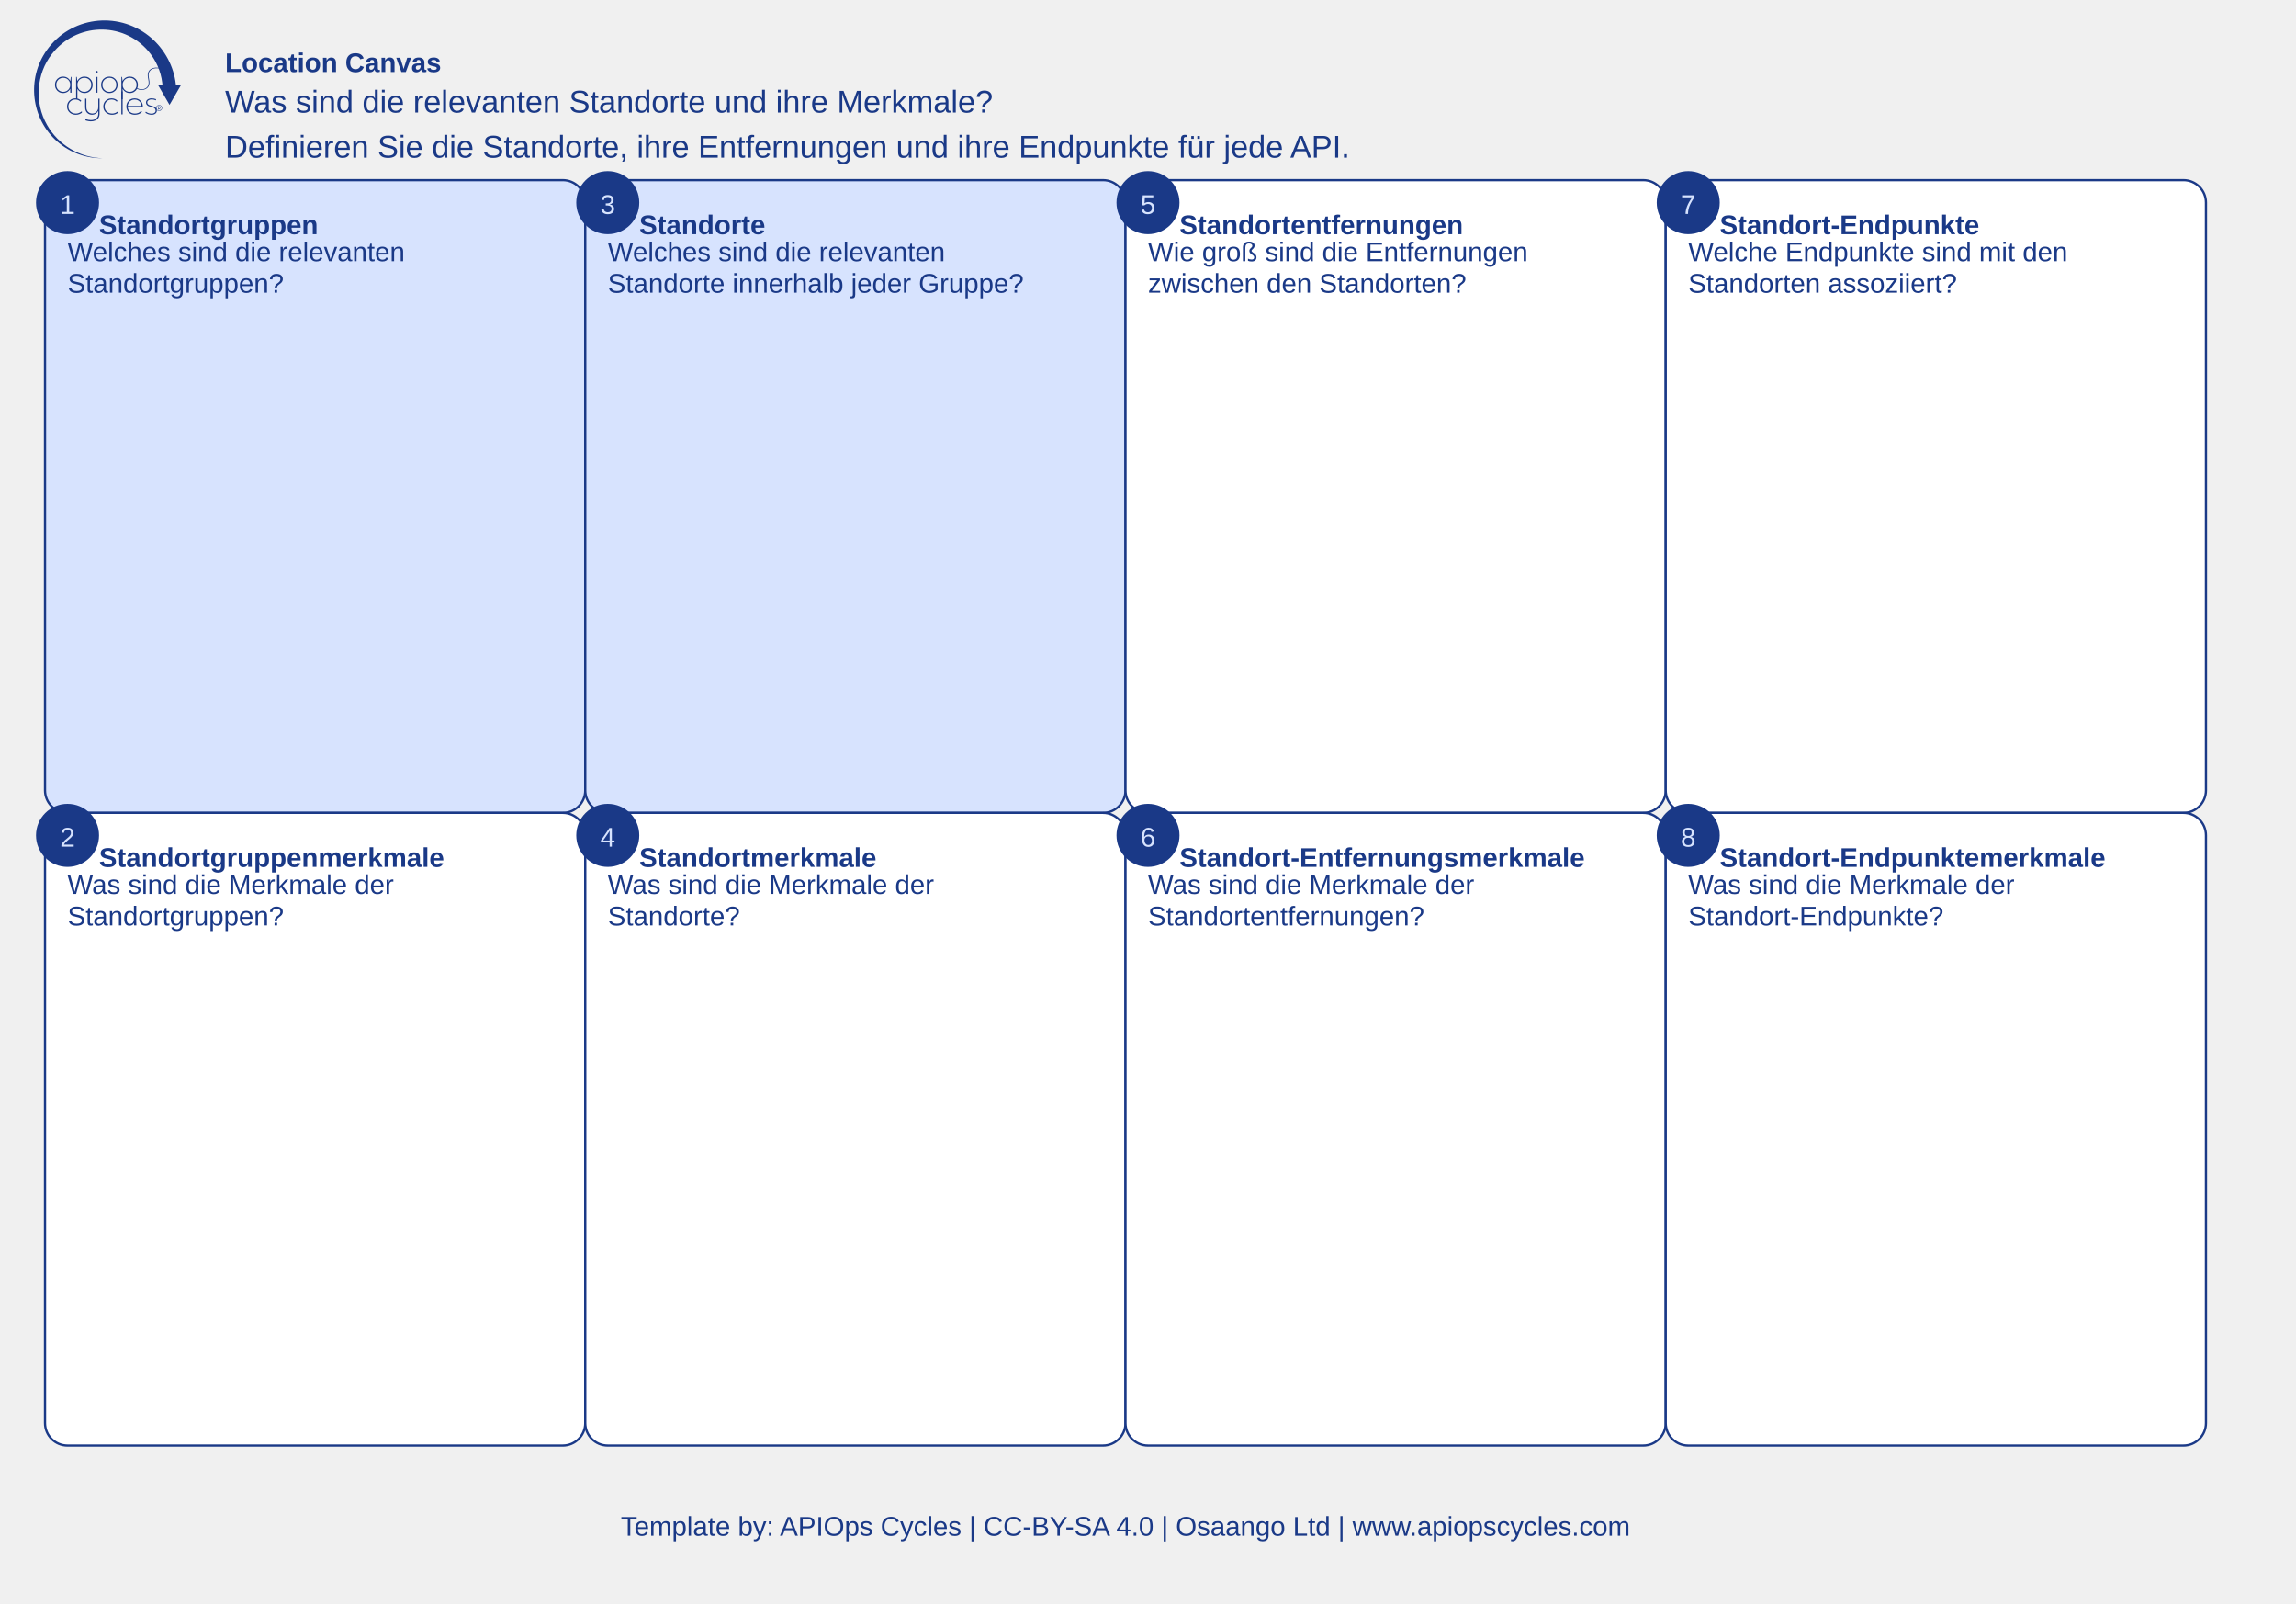
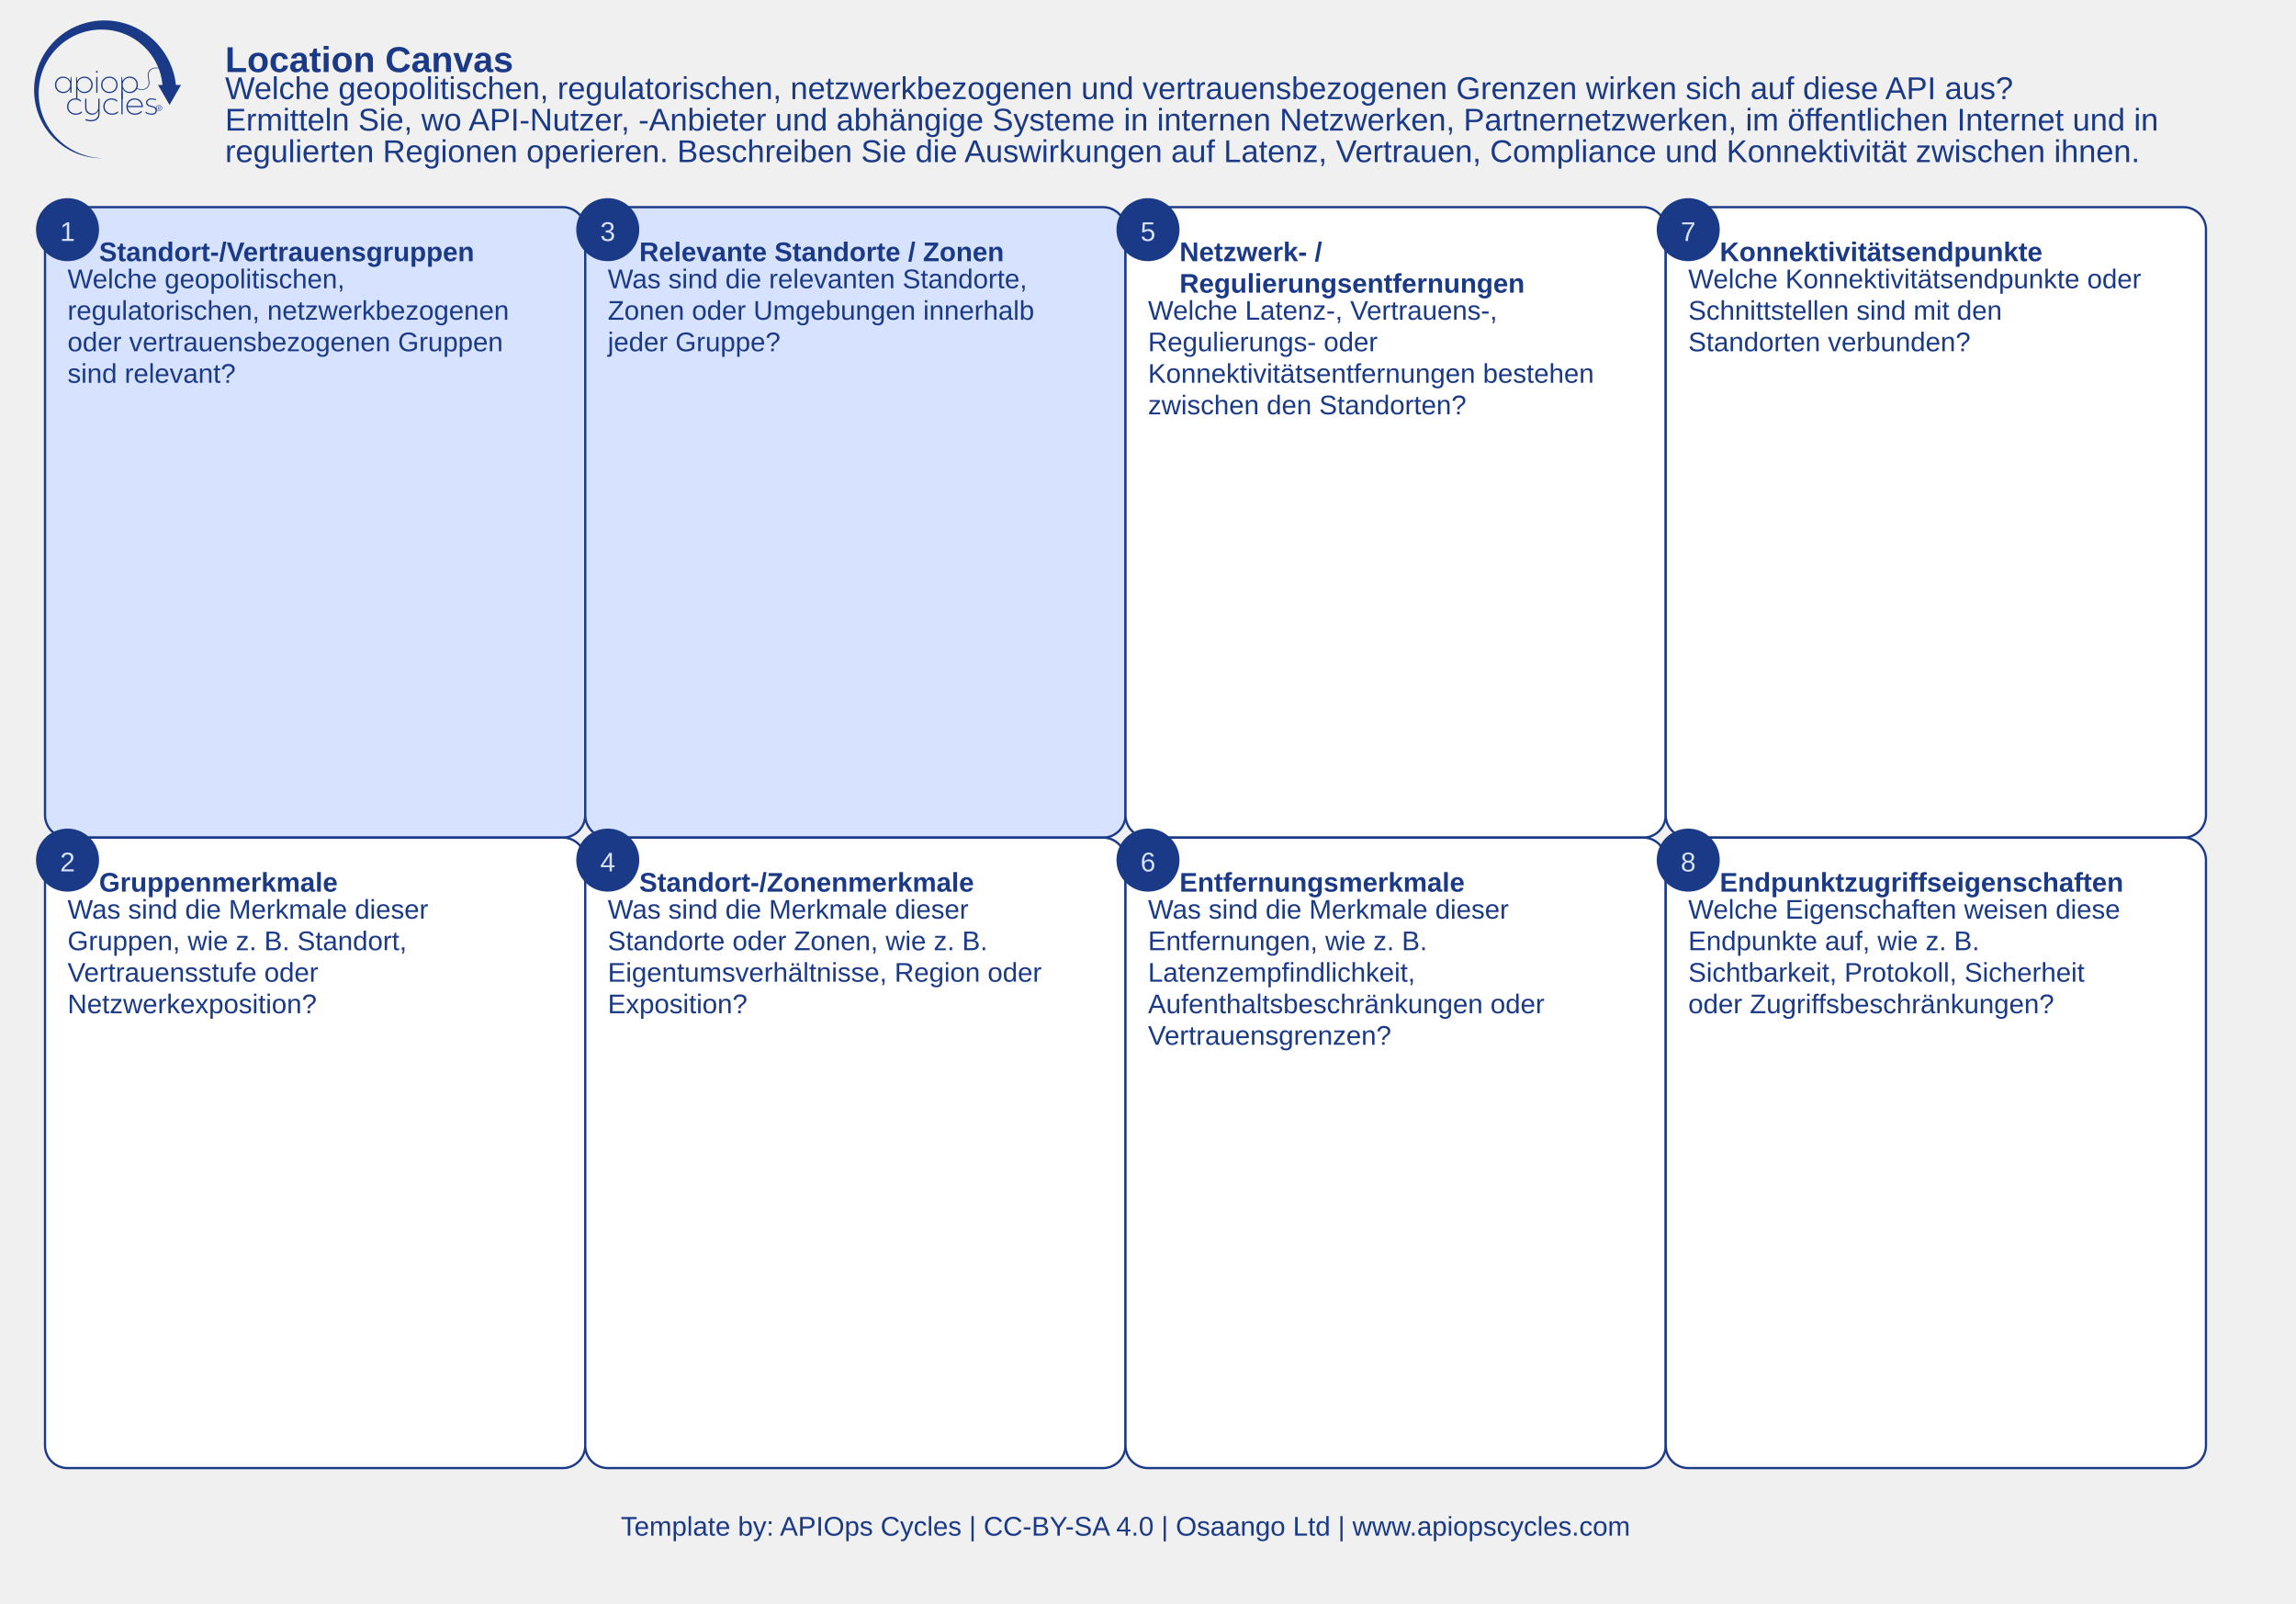
- <svg xmlns="http://www.w3.org/2000/svg" width="1020" height="712" font-family="Arial, sans-serif" font-size="12" style="background-color: #f5f5ff">
+ <svg xmlns="http://www.w3.org/2000/svg" width="1020" height="712" font-family="Arial, sans-serif" font-size="12" style="background-color: #f8fafc">
  <defs>
    <filter id="shadow">
      <feDropShadow dx="3" dy="3" stdDeviation="2" flood-color="rgba(0, 0, 0, 0.2)" />
    </filter>
  </defs>
  <g transform="translate(10, 5) scale(0.1,0.1)">
    <svg width="756" zoomAndPan="magnify" viewBox="0 0 567 567" height="756" preserveAspectRatio="xMidYMid meet" version="1.0" id="svg47">
      <defs id="defs5">
        <g id="g1" />
        <clipPath id="ecfbc6fc50">
          <path d="M 0.5 0 L 566.5 0 L 566.5 566 L 0.5 566 Z M 0.5 0 " clip-rule="nonzero" id="path1" />
        </clipPath>
        <clipPath id="4ee1efe14e">
          <path d="M 38 30 L 528.191 30 L 528.191 490 L 38 490 Z M 38 30 " clip-rule="nonzero" id="path2" />
        </clipPath>
        <clipPath id="631ef147b9">
          <path d="M 380 187 L 464 187 L 464 283 L 380 283 Z M 380 187 " clip-rule="nonzero" id="path3" />
        </clipPath>
        <clipPath id="dc9e064c61">
          <path d="M 463.609 187.988 L 458.23 287.418 L 379.734 283.168 L 385.113 183.742 Z M 463.609 187.988 " clip-rule="nonzero" id="path4" />
        </clipPath>
        <clipPath id="06f743e2a4">
          <path d="M 379.477 282.957 L 384.855 183.527 L 463.352 187.773 L 457.973 287.203 Z M 379.477 282.957 " clip-rule="nonzero" id="path5" />
        </clipPath>
      </defs>
      <g clip-path="url(#4ee1efe14e)" id="g8" style="fill:#1a3987;fill-opacity:1">
        <path fill="#ffffff" d="M 116.617 434.637 C 158.09 470.828 212.988 490.789 267.996 489.473 C 191.457 488.059 119.762 445.711 81.969 379.109 C 39.125 305.152 45.559 208.793 98.371 141.828 C 178.516 39.051 332.074 32.734 418.133 131.543 C 443.988 161.492 460.848 199.008 465.605 238.27 C 465.902 240.664 466.145 243.062 466.34 245.465 L 451.488 245.465 L 489.855 311.918 L 528.223 245.465 L 511.156 245.465 C 510.668 240.906 510.059 236.363 509.301 231.844 C 499.641 173.074 467.293 118.582 420.492 81.809 C 314.559 -1.688 159.801 18.852 81.219 129.086 C 13.043 224.371 27.914 357.969 116.617 434.637 " fill-opacity="1" fill-rule="nonzero" id="path8" style="fill:#1a3987;fill-opacity:1" />
      </g>
      <g fill="#ffffff" fill-opacity="1" id="g11" style="fill:#1a3987;fill-opacity:1">
        <g transform="translate(143.5886, 343.5815)" id="g10" style="fill:#1a3987;fill-opacity:1">
          <g id="g9" style="fill:#1a3987;fill-opacity:1">
            <path d="M 34.234 1.172 C 28.742 1.172 23.773 0.016 19.328 -2.297 C 14.879 -4.617 11.363 -7.844 8.781 -11.969 C 6.195 -16.094 4.906 -20.832 4.906 -26.188 C 4.906 -31.551 6.129 -36.273 8.578 -40.359 C 11.035 -44.453 14.32 -47.66 18.438 -49.984 C 22.562 -52.305 27.176 -53.469 32.281 -53.469 C 36.207 -53.469 39.938 -52.781 43.469 -51.406 C 47 -50.031 49.973 -47.938 52.391 -45.125 L 49.547 -42.391 C 47.516 -44.672 45.039 -46.43 42.125 -47.672 C 39.219 -48.922 35.938 -49.547 32.281 -49.547 C 28.031 -49.547 24.141 -48.562 20.609 -46.594 C 17.078 -44.633 14.281 -41.906 12.219 -38.406 C 10.156 -34.906 9.125 -30.832 9.125 -26.188 C 9.125 -21.613 10.234 -17.562 12.453 -14.031 C 14.68 -10.5 17.691 -7.734 21.484 -5.734 C 25.273 -3.742 29.523 -2.75 34.234 -2.75 C 38.098 -2.75 41.629 -3.453 44.828 -4.859 C 48.035 -6.266 51.176 -8.113 54.25 -10.406 L 54.25 -5.594 C 51.438 -3.438 48.363 -1.77 45.031 -0.594 C 41.695 0.582 38.098 1.172 34.234 1.172 Z M 34.234 1.172 " id="path9" style="fill:#1a3987;fill-opacity:1" />
          </g>
        </g>
      </g>
      <g fill="#ffffff" fill-opacity="1" id="g14" style="fill:#1a3987;fill-opacity:1">
        <g transform="translate(200.9774, 343.5815)" id="g13" style="fill:#1a3987;fill-opacity:1">
          <g id="g12" style="fill:#1a3987;fill-opacity:1">
            <path d="M 26.688 23.156 C 24.988 23.156 23.039 22.988 20.844 22.656 C 18.656 22.332 16.461 21.91 14.266 21.391 C 12.078 20.867 10.102 20.312 8.344 19.719 L 9.422 15.594 C 11.973 16.582 14.848 17.398 18.047 18.047 C 21.254 18.703 24.164 19.031 26.781 19.031 C 31.289 19.031 35.41 18.312 39.141 16.875 C 42.867 15.438 45.859 13.113 48.109 9.906 C 50.367 6.707 51.5 2.52 51.5 -2.656 L 51.5 -11.281 L 51.016 -11.281 C 49.055 -7.488 46.273 -4.461 42.672 -2.203 C 39.078 0.047 35.086 1.172 30.703 1.172 C 26.191 1.172 22.203 0.16 18.734 -1.859 C 15.273 -3.891 12.562 -6.77 10.594 -10.5 C 8.633 -14.227 7.656 -18.645 7.656 -23.75 L 7.656 -52.391 L 11.875 -52.391 L 11.875 -23.844 C 11.875 -19.52 12.723 -15.789 14.422 -12.656 C 16.117 -9.52 18.473 -7.098 21.484 -5.391 C 24.492 -3.691 27.895 -2.844 31.688 -2.844 C 35.352 -2.844 38.688 -3.738 41.688 -5.531 C 44.695 -7.332 47.082 -9.801 48.844 -12.938 C 50.613 -16.082 51.5 -19.719 51.5 -23.844 L 51.5 -52.391 L 55.719 -52.391 L 55.719 -2.656 C 55.719 3.301 54.395 8.191 51.75 12.016 C 49.102 15.848 45.586 18.66 41.203 20.453 C 36.816 22.254 31.977 23.156 26.688 23.156 Z M 26.688 23.156 " id="path11" style="fill:#1a3987;fill-opacity:1" />
          </g>
        </g>
      </g>
      <g fill="#ffffff" fill-opacity="1" id="g17" style="fill:#1a3987;fill-opacity:1">
        <g transform="translate(264.3502, 343.5815)" id="g16" style="fill:#1a3987;fill-opacity:1">
          <g id="g15" style="fill:#1a3987;fill-opacity:1">
            <path d="M 34.234 1.172 C 28.742 1.172 23.773 0.016 19.328 -2.297 C 14.879 -4.617 11.363 -7.844 8.781 -11.969 C 6.195 -16.094 4.906 -20.832 4.906 -26.188 C 4.906 -31.551 6.129 -36.273 8.578 -40.359 C 11.035 -44.453 14.32 -47.66 18.438 -49.984 C 22.562 -52.305 27.176 -53.469 32.281 -53.469 C 36.207 -53.469 39.938 -52.781 43.469 -51.406 C 47 -50.031 49.973 -47.938 52.391 -45.125 L 49.547 -42.391 C 47.516 -44.672 45.039 -46.43 42.125 -47.672 C 39.219 -48.922 35.938 -49.547 32.281 -49.547 C 28.031 -49.547 24.141 -48.562 20.609 -46.594 C 17.078 -44.633 14.281 -41.906 12.219 -38.406 C 10.156 -34.906 9.125 -30.832 9.125 -26.188 C 9.125 -21.613 10.234 -17.562 12.453 -14.031 C 14.68 -10.5 17.691 -7.734 21.484 -5.734 C 25.273 -3.742 29.523 -2.75 34.234 -2.75 C 38.098 -2.75 41.629 -3.453 44.828 -4.859 C 48.035 -6.266 51.176 -8.113 54.25 -10.406 L 54.25 -5.594 C 51.438 -3.438 48.363 -1.77 45.031 -0.594 C 41.695 0.582 38.098 1.172 34.234 1.172 Z M 34.234 1.172 " id="path14" style="fill:#1a3987;fill-opacity:1" />
          </g>
        </g>
      </g>
      <g fill="#ffffff" fill-opacity="1" id="g20" style="fill:#1a3987;fill-opacity:1">
        <g transform="translate(321.739, 343.5815)" id="g19" style="fill:#1a3987;fill-opacity:1">
          <g id="g18" style="fill:#1a3987;fill-opacity:1">
            <path d="M 7.656 0 L 7.656 -76.422 L 11.875 -76.422 L 11.875 0 Z M 7.656 0 " id="path17" style="fill:#1a3987;fill-opacity:1" />
          </g>
        </g>
      </g>
      <g fill="#ffffff" fill-opacity="1" id="g23" style="fill:#1a3987;fill-opacity:1">
        <g transform="translate(341.261, 343.5815)" id="g22" style="fill:#1a3987;fill-opacity:1">
          <g id="g21" style="fill:#1a3987;fill-opacity:1">
            <path d="M 33.266 1.172 C 27.566 1.172 22.594 0.016 18.344 -2.297 C 14.094 -4.617 10.789 -7.844 8.438 -11.969 C 6.082 -16.094 4.906 -20.832 4.906 -26.188 C 4.906 -31.551 6.129 -36.273 8.578 -40.359 C 11.035 -44.453 14.32 -47.66 18.438 -49.984 C 22.562 -52.305 27.176 -53.469 32.281 -53.469 C 37.383 -53.469 42.008 -52.305 46.156 -49.984 C 50.312 -47.66 53.598 -44.453 56.016 -40.359 C 58.441 -36.273 59.656 -31.551 59.656 -26.188 L 59.656 -24.328 L 9.219 -24.328 C 9.477 -20.078 10.641 -16.316 12.703 -13.047 C 14.766 -9.773 17.547 -7.238 21.047 -5.438 C 24.547 -3.645 28.617 -2.75 33.266 -2.75 C 37.316 -2.75 41.172 -3.5 44.828 -5 C 48.492 -6.508 51.602 -8.766 54.156 -11.766 L 56.906 -8.531 C 53.895 -5.133 50.328 -2.664 46.203 -1.125 C 42.086 0.406 37.773 1.172 33.266 1.172 Z M 9.219 -28.156 L 55.328 -28.156 C 55.066 -32.406 53.875 -36.133 51.75 -39.344 C 49.625 -42.551 46.875 -45.051 43.5 -46.844 C 40.133 -48.645 36.395 -49.547 32.281 -49.547 C 28.219 -49.547 24.504 -48.645 21.141 -46.844 C 17.773 -45.051 15.031 -42.551 12.906 -39.344 C 10.781 -36.133 9.551 -32.406 9.219 -28.156 Z M 9.219 -28.156 " id="path20" style="fill:#1a3987;fill-opacity:1" />
          </g>
        </g>
      </g>
      <g fill="#ffffff" fill-opacity="1" id="g26" style="fill:#1a3987;fill-opacity:1">
        <g transform="translate(405.8111, 343.5815)" id="g25" style="fill:#1a3987;fill-opacity:1">
          <g id="g24" style="fill:#1a3987;fill-opacity:1">
            <path d="M 24.328 1.172 C 20.211 1.172 16.367 0.52 12.797 -0.781 C 9.234 -2.094 6.145 -3.695 3.531 -5.594 L 5.203 -9.031 C 7.492 -7.195 10.27 -5.641 13.531 -4.359 C 16.801 -3.086 20.336 -2.453 24.141 -2.453 C 28.316 -2.453 31.613 -3.383 34.031 -5.25 C 36.457 -7.113 37.672 -9.516 37.672 -12.453 C 37.672 -15.535 36.656 -18.07 34.625 -20.062 C 32.602 -22.062 28.711 -23.648 22.953 -24.828 C 16.68 -26.129 12.234 -28.07 9.609 -30.656 C 6.992 -33.238 5.688 -36.426 5.688 -40.219 C 5.688 -42.645 6.453 -44.852 7.984 -46.844 C 9.523 -48.844 11.672 -50.445 14.422 -51.656 C 17.172 -52.863 20.375 -53.469 24.031 -53.469 C 27.102 -53.469 29.832 -53.207 32.219 -52.688 C 34.613 -52.164 36.859 -51.508 38.953 -50.719 L 38.953 -46.797 C 36.984 -47.648 34.77 -48.367 32.312 -48.953 C 29.863 -49.547 27.07 -49.844 23.938 -49.844 C 19.75 -49.844 16.363 -48.895 13.781 -47 C 11.195 -45.102 9.906 -42.844 9.906 -40.219 C 9.906 -38.457 10.312 -36.836 11.125 -35.359 C 11.945 -33.891 13.406 -32.582 15.5 -31.438 C 17.594 -30.301 20.602 -29.305 24.531 -28.453 C 30.938 -27.078 35.43 -25.098 38.016 -22.516 C 40.598 -19.93 41.891 -16.613 41.891 -12.562 C 41.891 -8.633 40.301 -5.363 37.125 -2.75 C 33.957 -0.133 29.691 1.172 24.328 1.172 Z M 24.328 1.172 " id="path23" style="fill:#1a3987;fill-opacity:1" />
          </g>
        </g>
      </g>
      <g fill="#ffffff" fill-opacity="1" id="g29" style="fill:#1a3987;fill-opacity:1">
        <g transform="translate(103.1736,271.3029)" id="g28" style="fill:#1a3987;fill-opacity:1">
          <g id="g27" style="fill:#1a3987;fill-opacity:1">
            <path d="m 31.969,1.188 c -4.98,0 -9.508,-1.164 -13.578,-3.484 -4.062,-2.332 -7.293,-5.566 -9.688,-9.703 -2.398,-4.133 -3.594,-8.891 -3.594,-14.266 0,-5.375 1.195,-10.109 3.594,-14.203 2.395,-4.102 5.625,-7.316 9.688,-9.641 4.07,-2.332 8.598,-3.5 13.578,-3.5 5.188,0 9.875,1.262 14.062,3.781 4.195,2.523 7.414,5.98 9.656,10.375 h 0.578 L 57.844,-52.531 h 2.266 V 0 H 55.875 V -12.297 H 55.281 C 52.988,-8.098 49.789,-4.801 45.688,-2.406 41.594,-0.008 37.02,1.188 31.969,1.188 Z M 32.562,-2.75 c 4.332,0 8.25,-1 11.75,-3 3.508,-2 6.297,-4.77 8.359,-8.312 2.07,-3.539 3.109,-7.609 3.109,-12.203 0,-4.656 -1.039,-8.738 -3.109,-12.25 -2.062,-3.508 -4.852,-6.242 -8.359,-8.203 -3.5,-1.969 -7.418,-2.953 -11.75,-2.953 -4.262,0 -8.148,0.984 -11.656,2.953 -3.512,1.961 -6.32,4.695 -8.422,8.203 -2.094,3.512 -3.141,7.594 -3.141,12.25 0,4.594 1.031,8.664 3.094,12.203 2.07,3.543 4.879,6.312 8.422,8.312 3.539,2 7.441,3 11.703,3 z m 0,0" id="path26" style="fill:#1a3987;fill-opacity:1" />
          </g>
        </g>
      </g>
      <g fill="#ffffff" fill-opacity="1" id="g32" style="fill:#1a3987;fill-opacity:1">
        <g transform="translate(170.9521,271.3029)" id="g31" style="fill:#1a3987;fill-opacity:1">
          <g id="g30" style="fill:#1a3987;fill-opacity:1">
            <path d="M 7.672,21.734 V -52.531 H 9.938 l 1.578,13.078 H 12 c 2.289,-4.395 5.535,-7.852 9.734,-10.375 4.195,-2.52 8.891,-3.781 14.078,-3.781 4.977,0 9.5,1.168 13.562,3.5 4.07,2.324 7.305,5.539 9.703,9.641 2.395,4.094 3.594,8.828 3.594,14.203 0,5.375 -1.199,10.133 -3.594,14.266 C 56.68,-7.863 53.445,-4.629 49.375,-2.297 45.312,0.023 40.789,1.188 35.812,1.188 30.82,1.188 26.258,-0.008 22.125,-2.406 18,-4.801 14.789,-8.066 12.5,-12.203 h -0.594 v 33.938 z M 35.219,-2.75 c 4.258,0 8.145,-1 11.656,-3 3.508,-2 6.297,-4.77 8.359,-8.312 2.07,-3.539 3.109,-7.609 3.109,-12.203 0,-4.656 -1.039,-8.738 -3.109,-12.25 -2.062,-3.508 -4.852,-6.242 -8.359,-8.203 -3.512,-1.969 -7.398,-2.953 -11.656,-2.953 -4.262,0 -8.164,0.984 -11.703,2.953 -3.543,1.961 -6.352,4.695 -8.422,8.203 -2.062,3.512 -3.094,7.594 -3.094,12.25 0,4.594 1.031,8.664 3.094,12.203 2.07,3.543 4.879,6.312 8.422,8.312 3.539,2 7.441,3 11.703,3 z m 0,0" id="path29" style="fill:#1a3987;fill-opacity:1" />
          </g>
        </g>
      </g>
      <g fill="#ffffff" fill-opacity="1" id="g35" style="fill:#1a3987;fill-opacity:1">
        <g transform="translate(238.2387, 271.3029)" id="g34" style="fill:#1a3987;fill-opacity:1">
          <g id="g33" style="fill:#1a3987;fill-opacity:1">
            <path d="M 9.438 -66.406 C 8.594 -66.406 7.859 -66.711 7.234 -67.328 C 6.609 -67.953 6.297 -68.691 6.297 -69.547 C 6.297 -70.398 6.609 -71.117 7.234 -71.703 C 7.859 -72.297 8.594 -72.594 9.438 -72.594 C 10.289 -72.594 11.016 -72.297 11.609 -71.703 C 12.203 -71.117 12.5 -70.398 12.5 -69.547 C 12.5 -68.691 12.203 -67.953 11.609 -67.328 C 11.016 -66.711 10.289 -66.406 9.438 -66.406 Z M 7.281 0 L 7.281 -52.531 L 11.609 -52.531 L 11.609 0 Z M 7.281 0 " id="path32" style="fill:#1a3987;fill-opacity:1" />
          </g>
        </g>
      </g>
      <g fill="#ffffff" fill-opacity="1" id="g38" style="fill:#1a3987;fill-opacity:1">
        <g transform="translate(257.0278,271.3029)" id="g37" style="fill:#1a3987;fill-opacity:1">
          <g id="g36" style="fill:#1a3987;fill-opacity:1">
            <path d="m 32.359,1.188 c -5.117,0 -9.742,-1.164 -13.875,-3.484 -4.125,-2.332 -7.418,-5.566 -9.875,-9.703 -2.461,-4.133 -3.688,-8.891 -3.688,-14.266 0,-5.375 1.227,-10.109 3.688,-14.203 2.457,-4.102 5.75,-7.316 9.875,-9.641 4.133,-2.332 8.758,-3.5 13.875,-3.5 5.113,0 9.738,1.168 13.875,3.5 4.133,2.324 7.43,5.539 9.891,9.641 2.457,4.094 3.688,8.828 3.688,14.203 0,5.375 -1.23,10.133 -3.688,14.266 -2.461,4.137 -5.758,7.371 -9.891,9.703 -4.137,2.32 -8.762,3.484 -13.875,3.484 z m 0,-3.938 c 4.332,0 8.254,-1 11.766,-3 3.508,-2 6.297,-4.77 8.359,-8.312 2.062,-3.539 3.094,-7.609 3.094,-12.203 0,-4.656 -1.031,-8.738 -3.094,-12.25 -2.062,-3.508 -4.852,-6.242 -8.359,-8.203 -3.512,-1.969 -7.434,-2.953 -11.766,-2.953 -4.262,0 -8.164,0.984 -11.703,2.953 -3.543,1.961 -6.344,4.695 -8.406,8.203 -2.062,3.512 -3.094,7.594 -3.094,12.25 0,4.594 1.031,8.664 3.094,12.203 2.062,3.543 4.863,6.312 8.406,8.312 3.539,2 7.441,3 11.703,3 z m 0,0" id="path35" style="fill:#1a3987;fill-opacity:1" />
          </g>
        </g>
      </g>
      <g fill="#ffffff" fill-opacity="1" id="g41" style="fill:#1a3987;fill-opacity:1">
        <g transform="translate(321.7568,271.3029)" id="g40" style="fill:#1a3987;fill-opacity:1">
          <g id="g39" style="fill:#1a3987;fill-opacity:1">
            <path d="M 7.672,21.734 V -52.531 H 9.938 l 1.578,13.078 H 12 c 2.289,-4.395 5.535,-7.852 9.734,-10.375 4.195,-2.52 8.891,-3.781 14.078,-3.781 4.977,0 9.5,1.168 13.562,3.5 4.07,2.324 7.305,5.539 9.703,9.641 2.395,4.094 3.594,8.828 3.594,14.203 0,5.375 -1.199,10.133 -3.594,14.266 C 56.68,-7.863 53.445,-4.629 49.375,-2.297 45.312,0.023 40.789,1.188 35.812,1.188 30.82,1.188 26.258,-0.008 22.125,-2.406 18,-4.801 14.789,-8.066 12.5,-12.203 h -0.594 v 33.938 z M 35.219,-2.75 c 4.258,0 8.145,-1 11.656,-3 3.508,-2 6.297,-4.77 8.359,-8.312 2.07,-3.539 3.109,-7.609 3.109,-12.203 0,-4.656 -1.039,-8.738 -3.109,-12.25 -2.062,-3.508 -4.852,-6.242 -8.359,-8.203 -3.512,-1.969 -7.398,-2.953 -11.656,-2.953 -4.262,0 -8.164,0.984 -11.703,2.953 -3.543,1.961 -6.352,4.695 -8.422,8.203 -2.062,3.512 -3.094,7.594 -3.094,12.25 0,4.594 1.031,8.664 3.094,12.203 2.07,3.543 4.879,6.312 8.422,8.312 3.539,2 7.441,3 11.703,3 z m 0,0" id="path38" style="fill:#1a3987;fill-opacity:1" />
          </g>
        </g>
      </g>
      <g fill="#ffffff" fill-opacity="1" id="g44" style="fill:#1a3987;fill-opacity:1">
        <g transform="translate(443.0016, 344.7426)" id="g43" style="fill:#1a3987;fill-opacity:1">
          <g id="g42" style="fill:#1a3987;fill-opacity:1">
            <path d="M 12.016 -12.578 C 10.18 -12.578 8.504 -13.008 6.984 -13.875 C 5.461 -14.75 4.242 -15.93 3.328 -17.422 C 2.41 -18.91 1.953 -20.602 1.953 -22.5 C 1.953 -24.426 2.41 -26.133 3.328 -27.625 C 4.242 -29.113 5.461 -30.289 6.984 -31.156 C 8.504 -32.031 10.18 -32.469 12.016 -32.469 C 13.879 -32.469 15.586 -32.031 17.141 -31.156 C 18.691 -30.289 19.926 -29.113 20.844 -27.625 C 21.758 -26.133 22.219 -24.426 22.219 -22.5 C 22.219 -20.602 21.758 -18.91 20.844 -17.422 C 19.926 -15.93 18.691 -14.75 17.141 -13.875 C 15.586 -13.008 13.879 -12.578 12.016 -12.578 Z M 12.016 -13.922 C 13.691 -13.922 15.172 -14.285 16.453 -15.016 C 17.742 -15.742 18.766 -16.754 19.516 -18.047 C 20.266 -19.336 20.641 -20.82 20.641 -22.5 C 20.641 -24.207 20.266 -25.703 19.516 -26.984 C 18.766 -28.273 17.742 -29.285 16.453 -30.016 C 15.172 -30.742 13.691 -31.109 12.016 -31.109 C 10.398 -31.109 8.957 -30.742 7.688 -30.016 C 6.414 -29.285 5.414 -28.273 4.688 -26.984 C 3.957 -25.703 3.594 -24.207 3.594 -22.5 C 3.594 -20.82 3.957 -19.336 4.688 -18.047 C 5.414 -16.754 6.414 -15.742 7.688 -15.016 C 8.957 -14.285 10.398 -13.922 12.016 -13.922 Z M 8.578 -16.859 L 8.578 -28.312 L 11.547 -28.312 C 13.285 -28.312 14.539 -27.879 15.312 -27.016 C 16.094 -26.148 16.484 -25.109 16.484 -23.891 C 16.484 -23.086 16.281 -22.352 15.875 -21.688 C 15.477 -21.02 14.875 -20.516 14.062 -20.172 L 16.484 -16.859 L 14.672 -16.859 L 12.578 -19.75 L 10.109 -19.75 L 10.109 -16.859 Z M 10.109 -20.906 L 11.453 -20.906 C 12.766 -20.906 13.664 -21.188 14.156 -21.75 C 14.656 -22.312 14.906 -23.023 14.906 -23.891 C 14.906 -24.797 14.656 -25.551 14.156 -26.156 C 13.664 -26.758 12.766 -27.062 11.453 -27.062 L 10.109 -27.062 Z M 10.109 -20.906 " id="path41" style="fill:#1a3987;fill-opacity:1" />
          </g>
        </g>
      </g>
      <g clip-path="url(#631ef147b9)" id="g47" transform="matrix(0.9917124,0,0,0.7826673,3.840058,40.77719)" style="fill:#1a3987;fill-opacity:1">
        <g clip-path="url(#dc9e064c61)" id="g46" style="fill:#1a3987;fill-opacity:1">
          <g clip-path="url(#06f743e2a4)" id="g45" style="fill:#1a3987;fill-opacity:1">
            <path fill="#ffffff" d="m 380.312,275.602 c -0.469,0.598 -0.363,1.461 0.23,1.93 5.379,4.219 12.348,6.117 19.121,5.199 6.773,-0.918 12.988,-4.594 17.051,-10.094 4.625,-6.254 6.59,-14.914 5.836,-25.734 -0.27,-3.887 -0.832,-7.789 -1.375,-11.559 -0.668,-4.652 -1.359,-9.465 -1.492,-14.203 -0.188,-6.918 0.91,-16.555 7.211,-23.152 3.93,-4.113 9.719,-6.754 16.297,-7.43 5.484,-0.566 11.523,0.164 18.465,2.23 0.727,0.215 1.492,-0.199 1.707,-0.926 0.031,-0.105 0.051,-0.211 0.059,-0.32 0.031,-0.617 -0.359,-1.203 -0.98,-1.387 -7.297,-2.172 -13.684,-2.934 -19.531,-2.332 -7.23,0.746 -13.621,3.68 -18,8.266 -6.957,7.281 -8.176,17.684 -7.973,25.129 0.133,4.895 0.84,9.785 1.52,14.516 0.535,3.723 1.09,7.57 1.352,11.359 0.707,10.148 -1.078,18.195 -5.301,23.91 -3.57,4.832 -9.258,8.199 -15.211,9.004 -5.953,0.805 -12.328,-0.93 -17.055,-4.637 -0.598,-0.469 -1.461,-0.367 -1.93,0.23 z m 0,0" fill-opacity="1" fill-rule="nonzero" id="path44" style="fill:#1a3987;fill-opacity:1" />
          </g>
        </g>
      </g>
    </svg>
  </g>
-   <text x="100" y="32" font-weight="bold" fill="#1a3987">Location Canvas</text>
-   <text x="100" y="50" text-anchor="start" font-family="Arial, sans-serif" font-size="14" fill="#1a3987">Was sind die relevanten Standorte und ihre Merkmale?</text>
-   <text x="100" y="70" text-anchor="start" font-family="Arial, sans-serif" font-size="14" fill="#1a3987">Definieren Sie die Standorte, ihre Entfernungen und ihre Endpunkte für jede API.</text>
-   <rect x="20" y="80" width="240" height="281" fill="#d7e3fe" stroke="#1a3987" rx="10" ry="10" />
-   <circle cx="30" cy="90" r="14" fill="#1a3987" />
-   <text x="30" y="95" text-anchor="middle" font-family="Arial, sans-serif" font-size="12" fill="#d7e3fe">1</text>
-   <text x="44" y="104" font-weight="bold" fill="#1a3987">Standortgruppen</text>
-   <text x="30" y="116" fill="#1a3987">
-     <tspan>Welches sind die relevanten</tspan>
-     <tspan x="30" dy="14">Standortgruppen?</tspan>
-   </text>
-   <rect x="20" y="361" width="240" height="281" fill="#ffffff" stroke="#1a3987" rx="10" ry="10" />
-   <circle cx="30" cy="371" r="14" fill="#1a3987" />
-   <text x="30" y="376" text-anchor="middle" font-family="Arial, sans-serif" font-size="12" fill="#d7e3fe">2</text>
-   <text x="44" y="385" font-weight="bold" fill="#1a3987">Standortgruppenmerkmale</text>
-   <text x="30" y="397" fill="#1a3987">
-     <tspan>Was sind die Merkmale der</tspan>
-     <tspan x="30" dy="14">Standortgruppen?</tspan>
-   </text>
-   <rect x="260" y="80" width="240" height="281" fill="#d7e3fe" stroke="#1a3987" rx="10" ry="10" />
-   <circle cx="270" cy="90" r="14" fill="#1a3987" />
-   <text x="270" y="95" text-anchor="middle" font-family="Arial, sans-serif" font-size="12" fill="#d7e3fe">3</text>
-   <text x="284" y="104" font-weight="bold" fill="#1a3987">Standorte</text>
-   <text x="270" y="116" fill="#1a3987">
-     <tspan>Welches sind die relevanten</tspan>
-     <tspan x="270" dy="14">Standorte innerhalb jeder Gruppe?</tspan>
-   </text>
-   <rect x="260" y="361" width="240" height="281" fill="#ffffff" stroke="#1a3987" rx="10" ry="10" />
-   <circle cx="270" cy="371" r="14" fill="#1a3987" />
-   <text x="270" y="376" text-anchor="middle" font-family="Arial, sans-serif" font-size="12" fill="#d7e3fe">4</text>
-   <text x="284" y="385" font-weight="bold" fill="#1a3987">Standortmerkmale</text>
-   <text x="270" y="397" fill="#1a3987">
-     <tspan>Was sind die Merkmale der</tspan>
-     <tspan x="270" dy="14">Standorte?</tspan>
-   </text>
-   <rect x="500" y="80" width="240" height="281" fill="#ffffff" stroke="#1a3987" rx="10" ry="10" />
-   <circle cx="510" cy="90" r="14" fill="#1a3987" />
-   <text x="510" y="95" text-anchor="middle" font-family="Arial, sans-serif" font-size="12" fill="#d7e3fe">5</text>
-   <text x="524" y="104" font-weight="bold" fill="#1a3987">Standortentfernungen</text>
-   <text x="510" y="116" fill="#1a3987">
-     <tspan>Wie groß sind die Entfernungen</tspan>
+   <text x="100" y="32" text-anchor="start" font-family="Arial, sans-serif" font-size="16" fill="#1a3987" font-weight="bold">
+     <tspan>Location Canvas</tspan>
+   </text>
+   <text x="100" y="44" text-anchor="start" font-family="Arial, sans-serif" font-size="14" fill="#1a3987">
+     <tspan>Welche geopolitischen, regulatorischen, netzwerkbezogenen und vertrauensbezogenen Grenzen wirken sich auf diese API aus?</tspan>
+   </text>
+   <text x="100" y="58" text-anchor="start" font-family="Arial, sans-serif" font-size="14" fill="#1a3987">
+     <tspan>Ermitteln Sie, wo API-Nutzer, -Anbieter und abhängige Systeme in internen Netzwerken, Partnernetzwerken, im öffentlichen Internet und in</tspan>
+     <tspan x="100" dy="14">regulierten Regionen operieren. Beschreiben Sie die Auswirkungen auf Latenz, Vertrauen, Compliance und Konnektivität zwischen ihnen.</tspan>
+   </text>
+   <rect x="20" y="92" width="240" height="280" fill="#d7e3fe" stroke="#1a3987" rx="10" ry="10" />
+   <circle cx="30" cy="102" r="14" fill="#1a3987" />
+   <text x="30" y="107" text-anchor="middle" font-family="Arial, sans-serif" font-size="12" fill="#d7e3fe">1</text>
+   <text x="44" y="116" text-anchor="start" font-family="Arial, sans-serif" font-size="12" fill="#1a3987" font-weight="bold">
+     <tspan>Standort-/Vertrauensgruppen</tspan>
+   </text>
+   <text x="30" y="128" text-anchor="start" font-family="Arial, sans-serif" font-size="12" fill="#1a3987">
+     <tspan>Welche geopolitischen,</tspan>
+     <tspan x="30" dy="14">regulatorischen, netzwerkbezogenen</tspan>
+     <tspan x="30" dy="14">oder vertrauensbezogenen Gruppen</tspan>
+     <tspan x="30" dy="14">sind relevant?</tspan>
+   </text>
+   <rect x="20" y="372" width="240" height="280" fill="#ffffff" stroke="#1a3987" rx="10" ry="10" />
+   <circle cx="30" cy="382" r="14" fill="#1a3987" />
+   <text x="30" y="387" text-anchor="middle" font-family="Arial, sans-serif" font-size="12" fill="#d7e3fe">2</text>
+   <text x="44" y="396" text-anchor="start" font-family="Arial, sans-serif" font-size="12" fill="#1a3987" font-weight="bold">
+     <tspan>Gruppenmerkmale</tspan>
+   </text>
+   <text x="30" y="408" text-anchor="start" font-family="Arial, sans-serif" font-size="12" fill="#1a3987">
+     <tspan>Was sind die Merkmale dieser</tspan>
+     <tspan x="30" dy="14">Gruppen, wie z. B. Standort,</tspan>
+     <tspan x="30" dy="14">Vertrauensstufe oder</tspan>
+     <tspan x="30" dy="14">Netzwerkexposition?</tspan>
+   </text>
+   <rect x="260" y="92" width="240" height="280" fill="#d7e3fe" stroke="#1a3987" rx="10" ry="10" />
+   <circle cx="270" cy="102" r="14" fill="#1a3987" />
+   <text x="270" y="107" text-anchor="middle" font-family="Arial, sans-serif" font-size="12" fill="#d7e3fe">3</text>
+   <text x="284" y="116" text-anchor="start" font-family="Arial, sans-serif" font-size="12" fill="#1a3987" font-weight="bold">
+     <tspan>Relevante Standorte / Zonen</tspan>
+   </text>
+   <text x="270" y="128" text-anchor="start" font-family="Arial, sans-serif" font-size="12" fill="#1a3987">
+     <tspan>Was sind die relevanten Standorte,</tspan>
+     <tspan x="270" dy="14">Zonen oder Umgebungen innerhalb</tspan>
+     <tspan x="270" dy="14">jeder Gruppe?</tspan>
+   </text>
+   <rect x="260" y="372" width="240" height="280" fill="#ffffff" stroke="#1a3987" rx="10" ry="10" />
+   <circle cx="270" cy="382" r="14" fill="#1a3987" />
+   <text x="270" y="387" text-anchor="middle" font-family="Arial, sans-serif" font-size="12" fill="#d7e3fe">4</text>
+   <text x="284" y="396" text-anchor="start" font-family="Arial, sans-serif" font-size="12" fill="#1a3987" font-weight="bold">
+     <tspan>Standort-/Zonenmerkmale</tspan>
+   </text>
+   <text x="270" y="408" text-anchor="start" font-family="Arial, sans-serif" font-size="12" fill="#1a3987">
+     <tspan>Was sind die Merkmale dieser</tspan>
+     <tspan x="270" dy="14">Standorte oder Zonen, wie z. B.</tspan>
+     <tspan x="270" dy="14">Eigentumsverhältnisse, Region oder</tspan>
+     <tspan x="270" dy="14">Exposition?</tspan>
+   </text>
+   <rect x="500" y="92" width="240" height="280" fill="#ffffff" stroke="#1a3987" rx="10" ry="10" />
+   <circle cx="510" cy="102" r="14" fill="#1a3987" />
+   <text x="510" y="107" text-anchor="middle" font-family="Arial, sans-serif" font-size="12" fill="#d7e3fe">5</text>
+   <text x="524" y="116" text-anchor="start" font-family="Arial, sans-serif" font-size="12" fill="#1a3987" font-weight="bold">
+     <tspan>Netzwerk- /</tspan>
+     <tspan x="524" dy="14">Regulierungsentfernungen</tspan>
+   </text>
+   <text x="510" y="142" text-anchor="start" font-family="Arial, sans-serif" font-size="12" fill="#1a3987">
+     <tspan>Welche Latenz-, Vertrauens-,</tspan>
+     <tspan x="510" dy="14">Regulierungs- oder</tspan>
+     <tspan x="510" dy="14">Konnektivitätsentfernungen bestehen</tspan>
    <tspan x="510" dy="14">zwischen den Standorten?</tspan>
  </text>
-   <rect x="500" y="361" width="240" height="281" fill="#ffffff" stroke="#1a3987" rx="10" ry="10" />
-   <circle cx="510" cy="371" r="14" fill="#1a3987" />
-   <text x="510" y="376" text-anchor="middle" font-family="Arial, sans-serif" font-size="12" fill="#d7e3fe">6</text>
-   <text x="524" y="385" font-weight="bold" fill="#1a3987">Standort-Entfernungsmerkmale</text>
-   <text x="510" y="397" fill="#1a3987">
-     <tspan>Was sind die Merkmale der</tspan>
-     <tspan x="510" dy="14">Standortentfernungen?</tspan>
-   </text>
-   <rect x="740" y="80" width="240" height="281" fill="#ffffff" stroke="#1a3987" rx="10" ry="10" />
-   <circle cx="750" cy="90" r="14" fill="#1a3987" />
-   <text x="750" y="95" text-anchor="middle" font-family="Arial, sans-serif" font-size="12" fill="#d7e3fe">7</text>
-   <text x="764" y="104" font-weight="bold" fill="#1a3987">Standort-Endpunkte</text>
-   <text x="750" y="116" fill="#1a3987">
-     <tspan>Welche Endpunkte sind mit den</tspan>
-     <tspan x="750" dy="14">Standorten assoziiert?</tspan>
-   </text>
-   <rect x="740" y="361" width="240" height="281" fill="#ffffff" stroke="#1a3987" rx="10" ry="10" />
-   <circle cx="750" cy="371" r="14" fill="#1a3987" />
-   <text x="750" y="376" text-anchor="middle" font-family="Arial, sans-serif" font-size="12" fill="#d7e3fe">8</text>
-   <text x="764" y="385" font-weight="bold" fill="#1a3987">Standort-Endpunktemerkmale</text>
-   <text x="750" y="397" fill="#1a3987">
-     <tspan>Was sind die Merkmale der</tspan>
-     <tspan x="750" dy="14">Standort-Endpunkte?</tspan>
+   <rect x="500" y="372" width="240" height="280" fill="#ffffff" stroke="#1a3987" rx="10" ry="10" />
+   <circle cx="510" cy="382" r="14" fill="#1a3987" />
+   <text x="510" y="387" text-anchor="middle" font-family="Arial, sans-serif" font-size="12" fill="#d7e3fe">6</text>
+   <text x="524" y="396" text-anchor="start" font-family="Arial, sans-serif" font-size="12" fill="#1a3987" font-weight="bold">
+     <tspan>Entfernungsmerkmale</tspan>
+   </text>
+   <text x="510" y="408" text-anchor="start" font-family="Arial, sans-serif" font-size="12" fill="#1a3987">
+     <tspan>Was sind die Merkmale dieser</tspan>
+     <tspan x="510" dy="14">Entfernungen, wie z. B.</tspan>
+     <tspan x="510" dy="14">Latenzempfindlichkeit,</tspan>
+     <tspan x="510" dy="14">Aufenthaltsbeschränkungen oder</tspan>
+     <tspan x="510" dy="14">Vertrauensgrenzen?</tspan>
+   </text>
+   <rect x="740" y="92" width="240" height="280" fill="#ffffff" stroke="#1a3987" rx="10" ry="10" />
+   <circle cx="750" cy="102" r="14" fill="#1a3987" />
+   <text x="750" y="107" text-anchor="middle" font-family="Arial, sans-serif" font-size="12" fill="#d7e3fe">7</text>
+   <text x="764" y="116" text-anchor="start" font-family="Arial, sans-serif" font-size="12" fill="#1a3987" font-weight="bold">
+     <tspan>Konnektivitätsendpunkte</tspan>
+   </text>
+   <text x="750" y="128" text-anchor="start" font-family="Arial, sans-serif" font-size="12" fill="#1a3987">
+     <tspan>Welche Konnektivitätsendpunkte oder</tspan>
+     <tspan x="750" dy="14">Schnittstellen sind mit den</tspan>
+     <tspan x="750" dy="14">Standorten verbunden?</tspan>
+   </text>
+   <rect x="740" y="372" width="240" height="280" fill="#ffffff" stroke="#1a3987" rx="10" ry="10" />
+   <circle cx="750" cy="382" r="14" fill="#1a3987" />
+   <text x="750" y="387" text-anchor="middle" font-family="Arial, sans-serif" font-size="12" fill="#d7e3fe">8</text>
+   <text x="764" y="396" text-anchor="start" font-family="Arial, sans-serif" font-size="12" fill="#1a3987" font-weight="bold">
+     <tspan>Endpunktzugriffseigenschaften</tspan>
+   </text>
+   <text x="750" y="408" text-anchor="start" font-family="Arial, sans-serif" font-size="12" fill="#1a3987">
+     <tspan>Welche Eigenschaften weisen diese</tspan>
+     <tspan x="750" dy="14">Endpunkte auf, wie z. B.</tspan>
+     <tspan x="750" dy="14">Sichtbarkeit, Protokoll, Sicherheit</tspan>
+     <tspan x="750" dy="14">oder Zugriffsbeschränkungen?</tspan>
  </text>
  <text class="footer" x="500" y="682" text-anchor="middle" font-family="Arial, sans-serif" font-size="12" fill="#1a3987">Template by: APIOps Cycles | CC-BY-SA 4.0 | Osaango Ltd | <a href="http://www.apiopscycles.com" target="_blank">www.apiopscycles.com</a>
  </text>
</svg>
